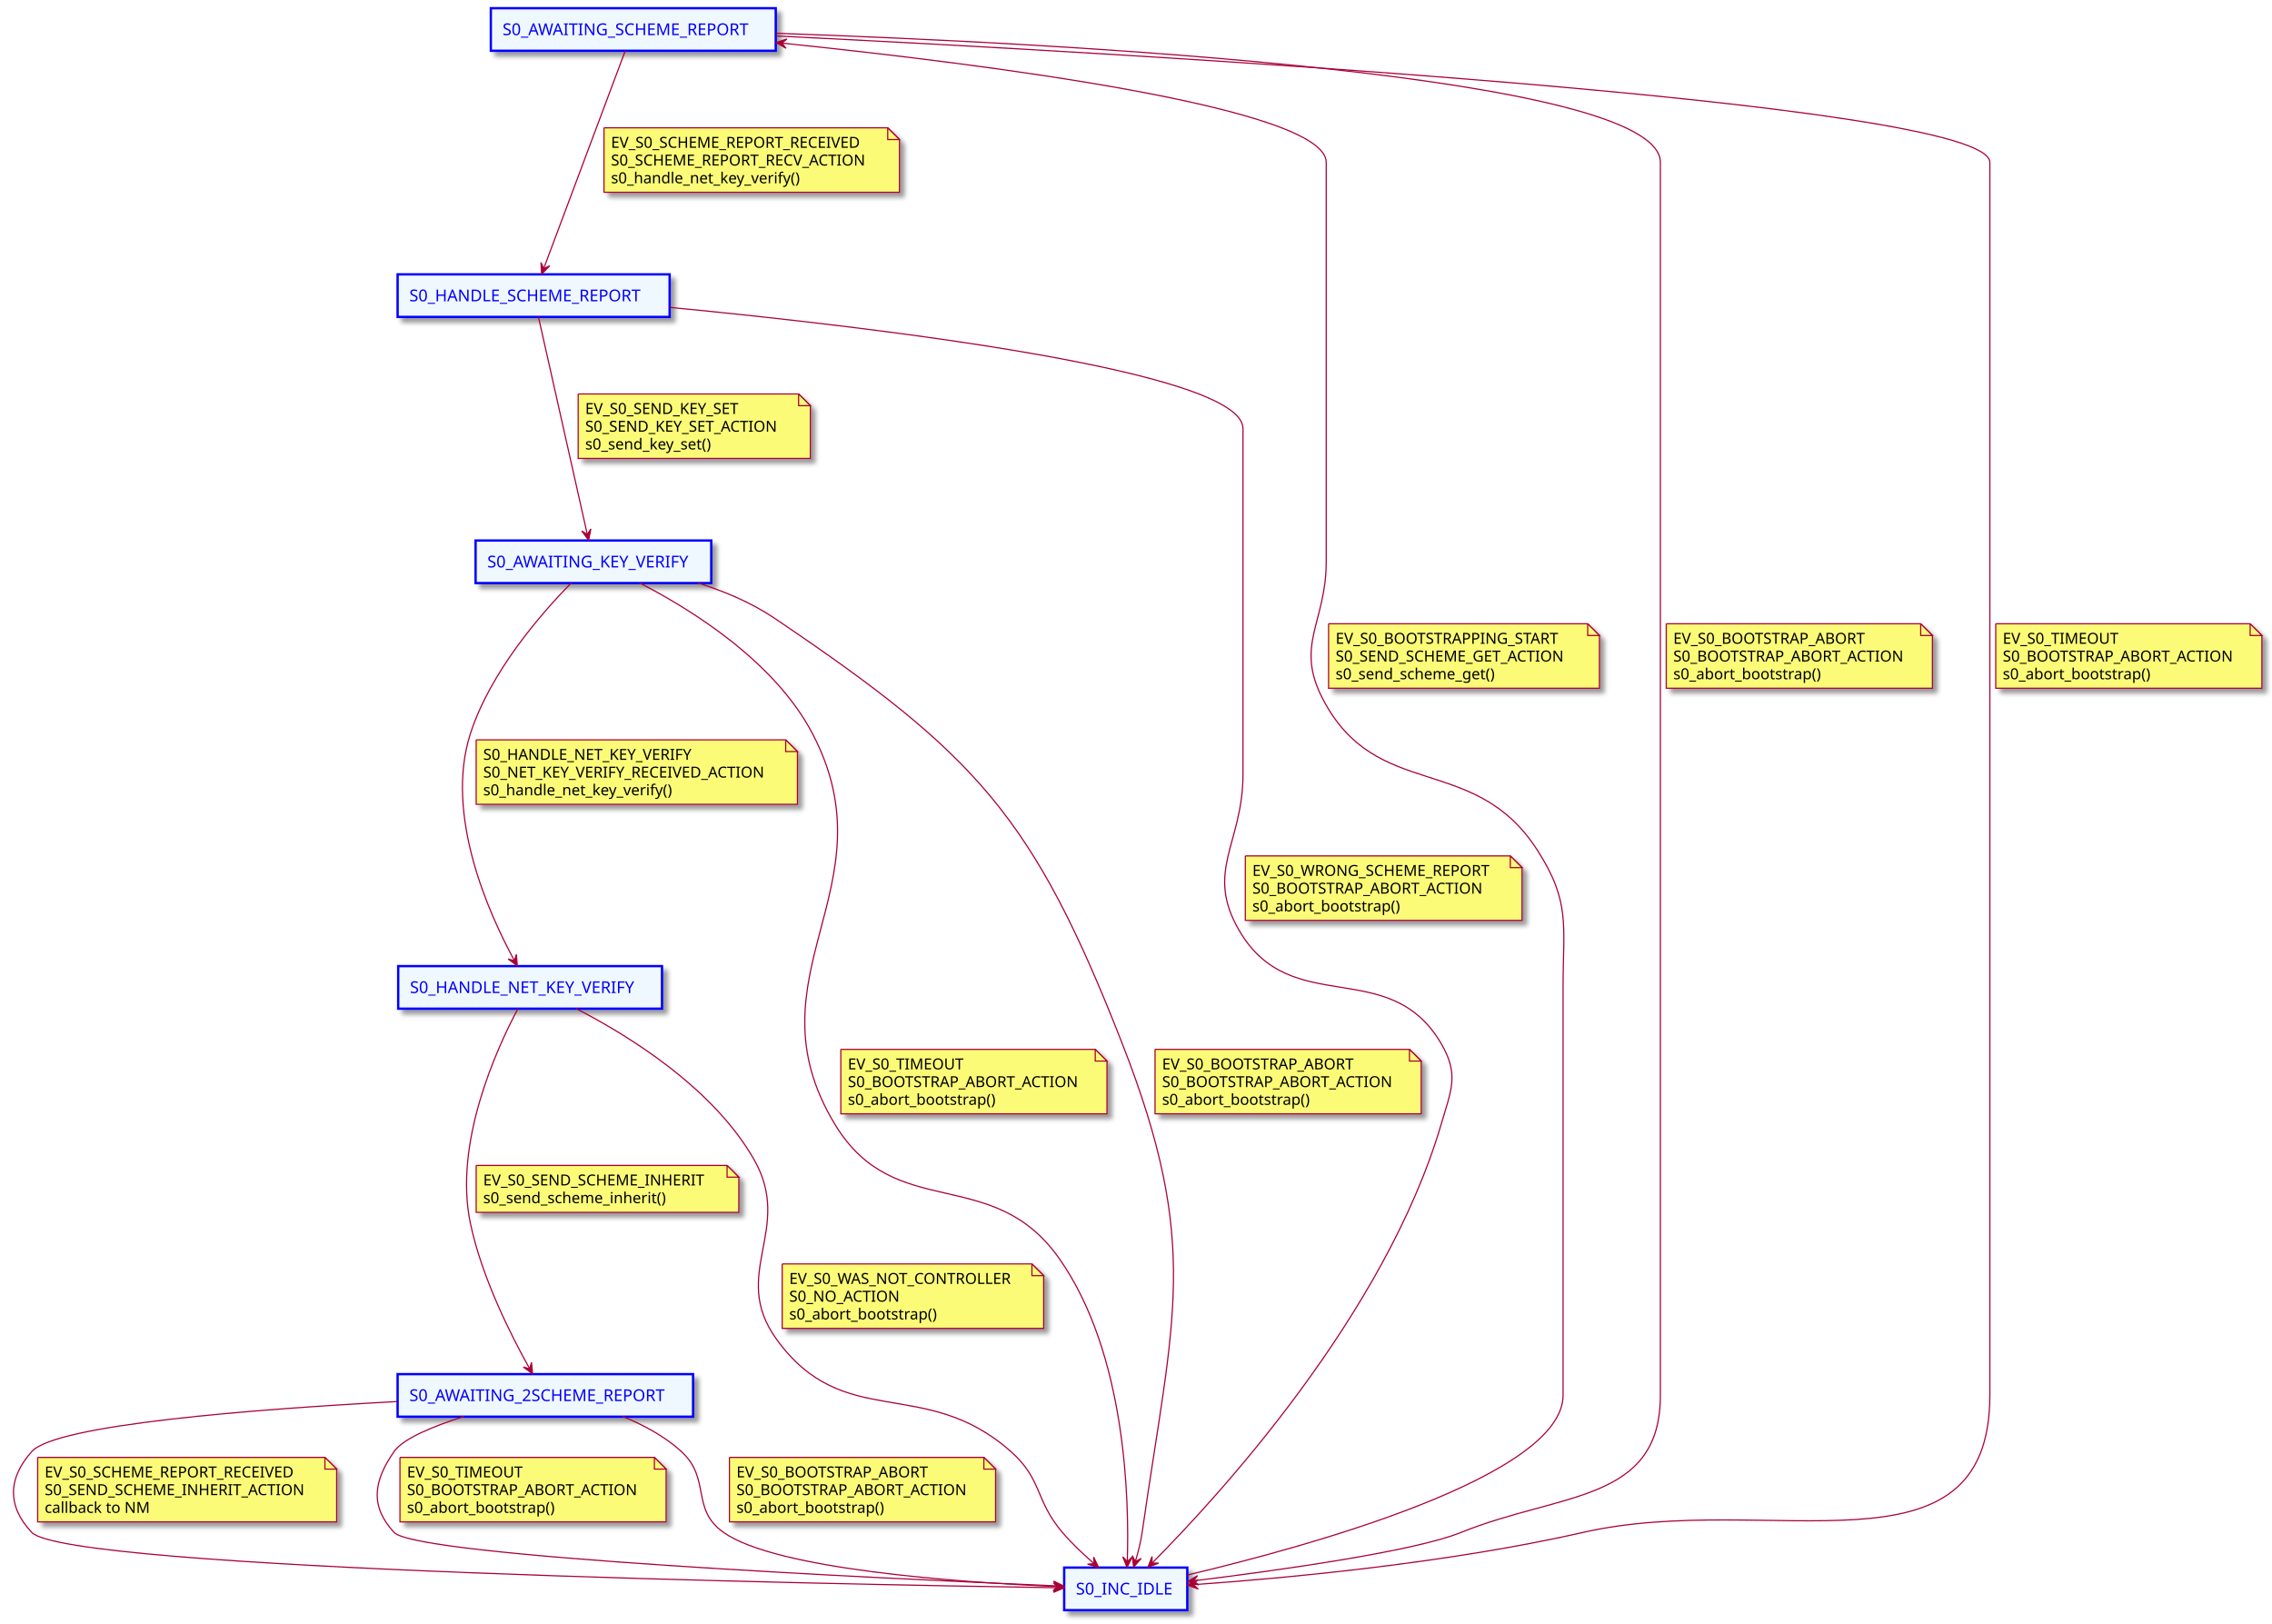
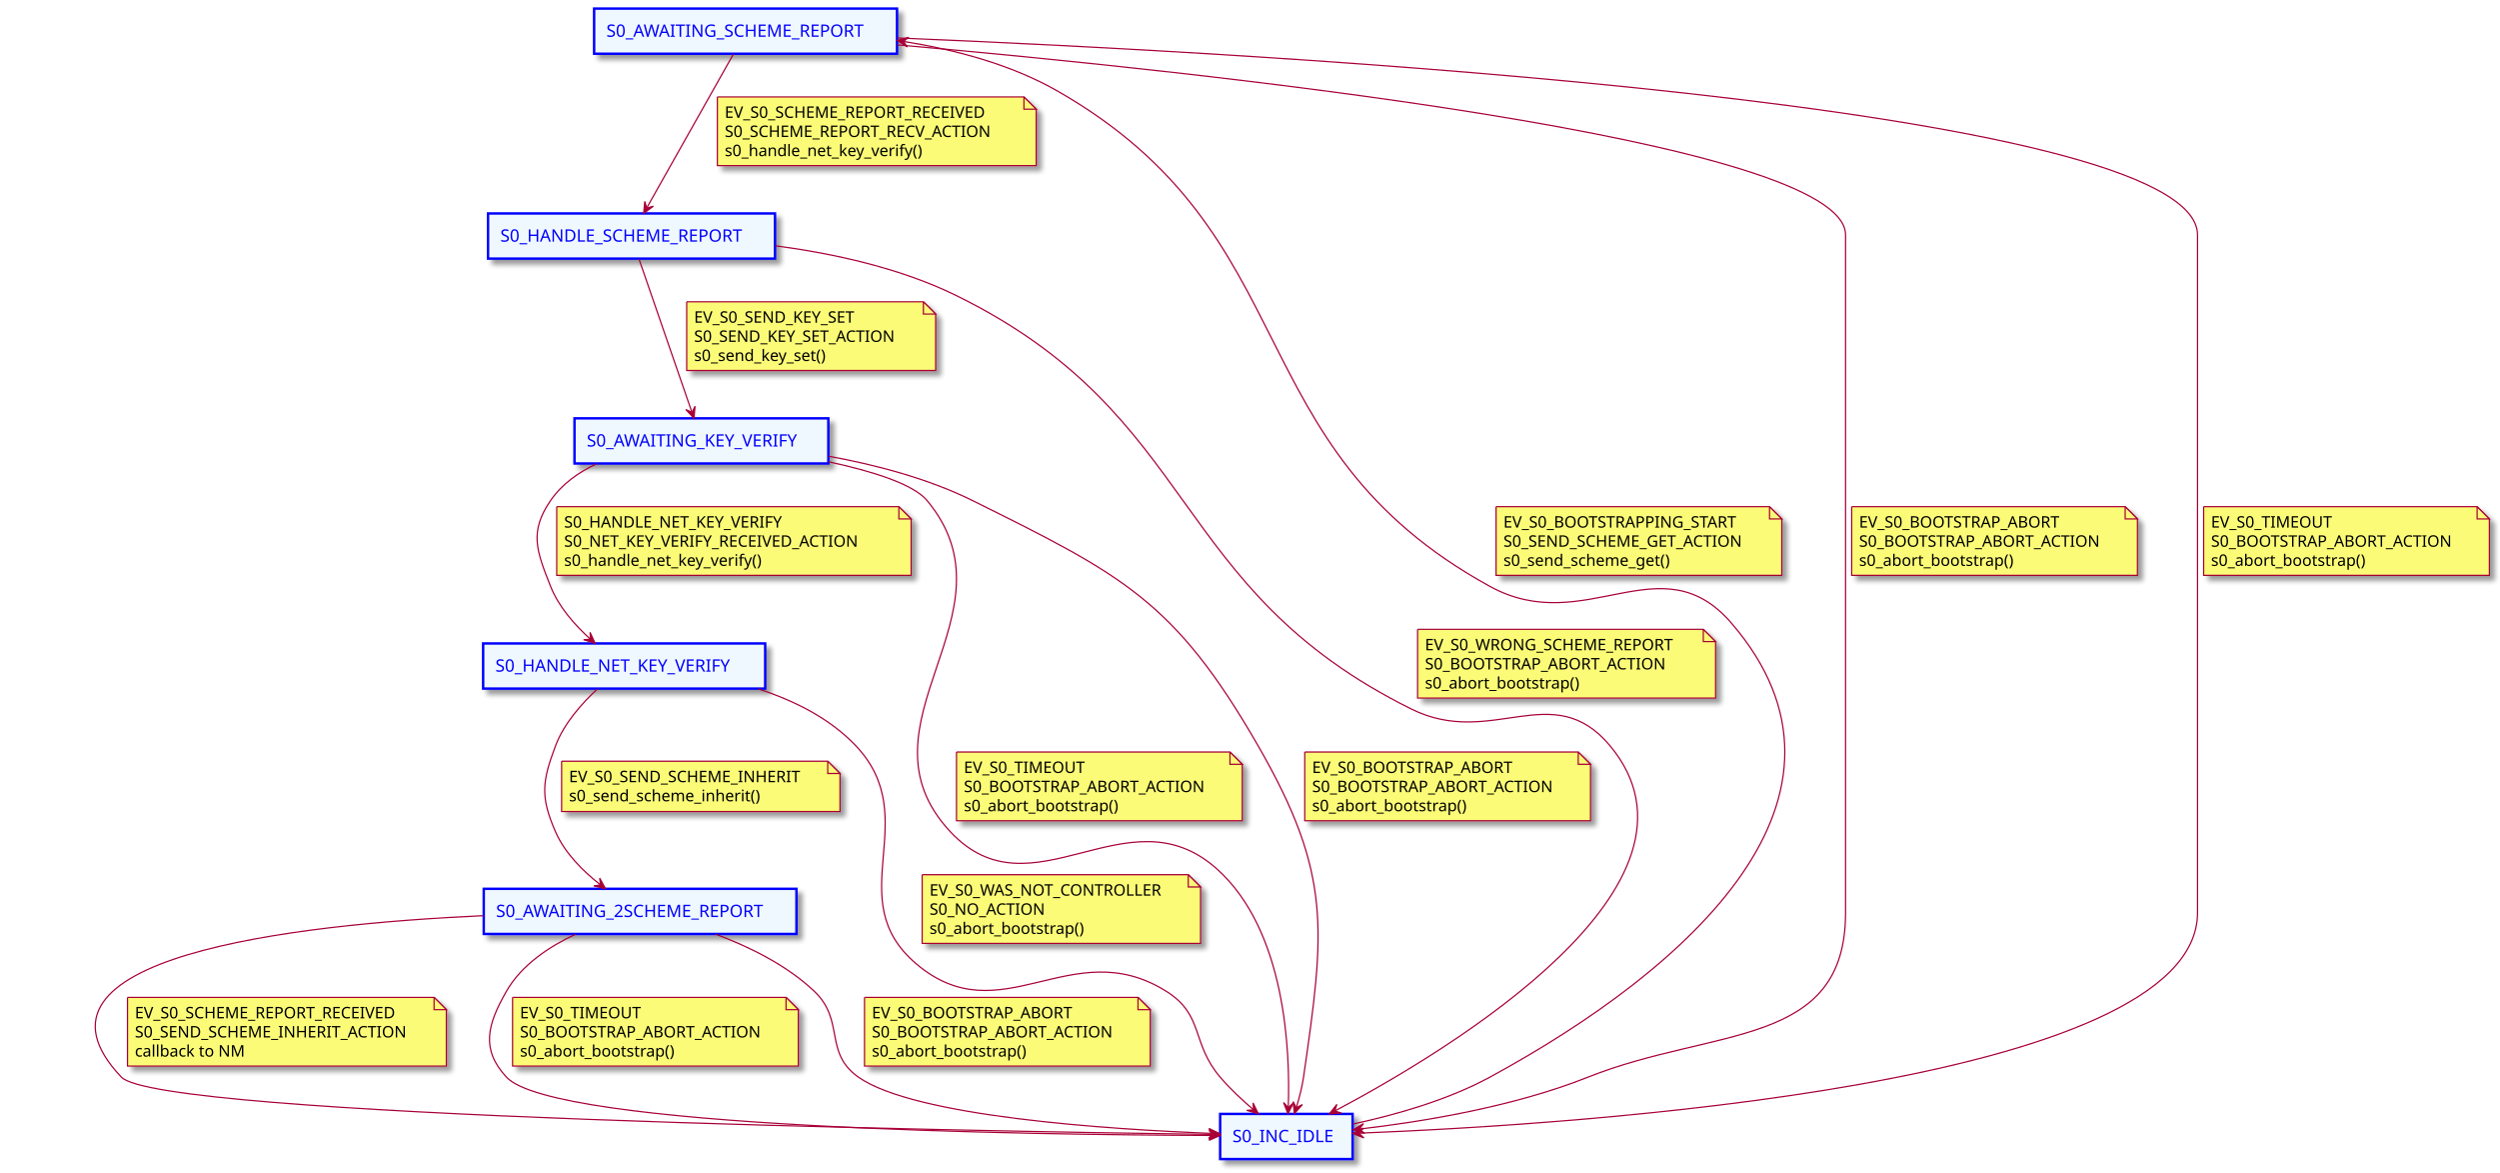
- <svg xmlns="http://www.w3.org/2000/svg" contentScriptType="application/ecmascript" contentStyleType="text/css" height="1574.579px" preserveAspectRatio="none" style="width:2203px;height:1574px;background:#FFFFFF;" version="1.1" viewBox="0 0 2203 1574" width="2203.274px" zoomAndPan="magnify">
+ <svg xmlns="http://www.w3.org/2000/svg" contentScriptType="application/ecmascript" contentStyleType="text/css" height="1033.016px" preserveAspectRatio="none" style="width:2202px;height:1033px;background:#FFFFFF;" version="1.1" viewBox="0 0 2202 1033" width="2202.183px" zoomAndPan="magnify">
  <defs>
    <filter height="300%" id="fyrmyw1w24d5s" width="300%" x="-1" y="-1">
-       <feGaussianBlur result="blurOut" stdDeviation="2.274" />
+       <feGaussianBlur result="blurOut" stdDeviation="2.161" />
      <feColorMatrix in="blurOut" result="blurOut2" type="matrix" values="0 0 0 0 0 0 0 0 0 0 0 0 0 0 0 0 0 0 .4 0" />
-       <feOffset dx="4.548" dy="4.548" in="blurOut2" result="blurOut3" />
+       <feOffset dx="4.322" dy="4.322" in="blurOut2" result="blurOut3" />
      <feBlend in="SourceGraphic" in2="blurOut3" mode="normal" />
    </filter>
  </defs>
  <g>
-     <rect fill="#F0F8FF" filter="url(#fyrmyw1w24d5s)" height="41.265" style="stroke:#0000FF;stroke-width:2.274;" width="276.262" x="475.921" y="7.958" />
-     <text fill="#0000FF" font-family="sans-serif" font-size="15.916" lengthAdjust="spacing" textLength="253.524" x="487.29" y="34.101">S0_AWAITING_SCHEME_REPORT</text>
-     <rect fill="#F0F8FF" filter="url(#fyrmyw1w24d5s)" height="41.265" style="stroke:#0000FF;stroke-width:2.274;" width="263.756" x="385.539" y="266.03" />
-     <text fill="#0000FF" font-family="sans-serif" font-size="15.916" lengthAdjust="spacing" textLength="241.019" x="396.908" y="292.173">S0_HANDLE_SCHEME_REPORT</text>
-     <rect fill="#F0F8FF" filter="url(#fyrmyw1w24d5s)" height="41.265" style="stroke:#0000FF;stroke-width:2.274;" width="228.513" x="461.142" y="524.102" />
-     <text fill="#0000FF" font-family="sans-serif" font-size="15.916" lengthAdjust="spacing" textLength="205.775" x="472.51" y="550.245">S0_AWAITING_KEY_VERIFY</text>
-     <rect fill="#F0F8FF" filter="url(#fyrmyw1w24d5s)" height="41.265" style="stroke:#0000FF;stroke-width:2.274;" width="255.798" x="386.108" y="936.789" />
-     <text fill="#0000FF" font-family="sans-serif" font-size="15.916" lengthAdjust="spacing" textLength="233.06" x="397.476" y="962.932">S0_HANDLE_NET_KEY_VERIFY</text>
-     <rect fill="#F0F8FF" filter="url(#fyrmyw1w24d5s)" height="41.265" style="stroke:#0000FF;stroke-width:2.274;" width="286.494" x="385.539" y="1332.424" />
-     <text fill="#0000FF" font-family="sans-serif" font-size="15.916" lengthAdjust="spacing" textLength="263.756" x="396.908" y="1358.566">S0_AWAITING_2SCHEME_REPORT</text>
-     <rect fill="#F0F8FF" filter="url(#fyrmyw1w24d5s)" height="41.265" style="stroke:#0000FF;stroke-width:2.274;" width="119.372" x="1031.855" y="1520.009" />
-     <text fill="#0000FF" font-family="sans-serif" font-size="15.916" lengthAdjust="spacing" textLength="96.635" x="1043.224" y="1546.152">S0_INC_IDLE</text>
-     <path d="M1151.399,1527.179 C1268.291,1499.48 1515.598,1431.579 1515.598,1352.888 C1515.598,957.253 1515.598,957.253 1515.598,957.253 C1515.598,897.099 1523.114,874.839 1490.587,824.238 C1429.412,729.074 1334.617,778.011 1282.538,677.581 C1255.314,625.082 1285.948,603.703 1285.948,544.566 C1285.948,157.458 1285.948,157.458 1285.948,157.458 C1285.948,104.161 955.689,62.171 758.257,41.831 " fill="none" id="S0_INC_IDLE-to-S0_AWAITING_SCHEME_REPORT" style="stroke:#A80036;stroke-width:1.137;" />
-     <polygon fill="#A80036" points="752.455,41.235,762.169,46.804,758.109,41.816,763.097,37.756,752.455,41.235" style="stroke:#A80036;stroke-width:1.137;" />
-     <path d="M1288.222,604.82 L1288.222,667.349 L1550.841,667.349 L1550.841,616.189 L1539.473,604.82 L1288.222,604.82 " fill="#FBFB77" filter="url(#fyrmyw1w24d5s)" style="stroke:#A80036;stroke-width:1.137;" />
-     <path d="M1539.473,604.82 L1539.473,616.189 L1550.841,616.189 L1539.473,604.82 " fill="#FBFB77" style="stroke:#A80036;stroke-width:1.137;" />
-     <text fill="#000000" font-family="sans-serif" font-size="14.779" lengthAdjust="spacing" textLength="230.787" x="1295.043" y="624.223">EV_S0_BOOTSTRAPPING_START</text>
-     <text fill="#000000" font-family="sans-serif" font-size="14.779" lengthAdjust="spacing" textLength="238.745" x="1295.043" y="641.428">S0_SEND_SCHEME_GET_ACTION</text>
-     <text fill="#000000" font-family="sans-serif" font-size="14.779" lengthAdjust="spacing" textLength="169.395" x="1295.043" y="658.632">s0_send_scheme_get()</text>
-     <path d="M752.529,32.286 C1026.177,41.774 1609.959,72.028 1609.959,157.458 C1609.959,157.458 1609.959,157.458 1609.959,1352.888 C1609.959,1457.163 1513.35,1446.786 1416.689,1485.902 C1370.768,1504.486 1238.294,1522.888 1157.307,1532.857 " fill="none" id="S0_AWAITING_SCHEME_REPORT-to-S0_INC_IDLE" style="stroke:#A80036;stroke-width:1.137;" />
-     <polygon fill="#A80036" points="1151.567,1533.56,1162.276,1536.83,1157.21,1532.869,1161.17,1527.802,1151.567,1533.56" style="stroke:#A80036;stroke-width:1.137;" />
-     <path d="M1615.643,604.82 L1615.643,667.349 L1873.715,667.349 L1873.715,616.189 L1862.347,604.82 L1615.643,604.82 " fill="#FBFB77" filter="url(#fyrmyw1w24d5s)" style="stroke:#A80036;stroke-width:1.137;" />
-     <path d="M1862.347,604.82 L1862.347,616.189 L1873.715,616.189 L1862.347,604.82 " fill="#FBFB77" style="stroke:#A80036;stroke-width:1.137;" />
-     <text fill="#000000" font-family="sans-serif" font-size="14.779" lengthAdjust="spacing" textLength="198.954" x="1622.465" y="624.223">EV_S0_BOOTSTRAP_ABORT</text>
-     <text fill="#000000" font-family="sans-serif" font-size="14.779" lengthAdjust="spacing" textLength="234.197" x="1622.465" y="641.428">S0_BOOTSTRAP_ABORT_ACTION</text>
-     <text fill="#000000" font-family="sans-serif" font-size="14.779" lengthAdjust="spacing" textLength="153.479" x="1622.465" y="658.632">s0_abort_bootstrap()</text>
-     <path d="M752.334,34.866 C1090.05,51.517 1929.422,98.802 1929.422,157.458 C1929.422,157.458 1929.422,157.458 1929.422,1352.888 C1929.422,1537.918 1715.34,1444.832 1534.925,1485.902 C1402.918,1515.954 1244.782,1530.395 1157.528,1536.542 " fill="none" id="S0_AWAITING_SCHEME_REPORT-to-S0_INC_IDLE-1" style="stroke:#A80036;stroke-width:1.137;" />
-     <polygon fill="#A80036" points="1151.37,1536.971,1161.893,1540.797,1157.041,1536.576,1161.262,1531.724,1151.37,1536.971" style="stroke:#A80036;stroke-width:1.137;" />
-     <path d="M1935.107,604.82 L1935.107,667.349 L2193.179,667.349 L2193.179,616.189 L2181.81,604.82 L1935.107,604.82 " fill="#FBFB77" filter="url(#fyrmyw1w24d5s)" style="stroke:#A80036;stroke-width:1.137;" />
-     <path d="M2181.81,604.82 L2181.81,616.189 L2193.179,616.189 L2181.81,604.82 " fill="#FBFB77" style="stroke:#A80036;stroke-width:1.137;" />
-     <text fill="#000000" font-family="sans-serif" font-size="14.779" lengthAdjust="spacing" textLength="118.236" x="1941.928" y="624.223">EV_S0_TIMEOUT</text>
-     <text fill="#000000" font-family="sans-serif" font-size="14.779" lengthAdjust="spacing" textLength="234.197" x="1941.928" y="641.428">S0_BOOTSTRAP_ABORT_ACTION</text>
-     <text fill="#000000" font-family="sans-serif" font-size="14.779" lengthAdjust="spacing" textLength="153.479" x="1941.928" y="658.632">s0_abort_bootstrap()</text>
-     <path d="M606.307,49.105 C588.849,95.728 546.452,208.954 527.208,260.347 " fill="none" id="S0_AWAITING_SCHEME_REPORT-to-S0_HANDLE_SCHEME_REPORT" style="stroke:#A80036;stroke-width:1.137;" />
-     <polygon fill="#A80036" points="525.199,265.712,533.046,257.725,527.192,260.389,524.528,254.536,525.199,265.712" style="stroke:#A80036;stroke-width:1.137;" />
-     <path d="M585.63,123.92 L585.63,186.448 L872.124,186.448 L872.124,135.289 L860.755,123.92 L585.63,123.92 " fill="#FBFB77" filter="url(#fyrmyw1w24d5s)" style="stroke:#A80036;stroke-width:1.137;" />
-     <path d="M860.755,123.92 L860.755,135.289 L872.124,135.289 L860.755,123.92 " fill="#FBFB77" style="stroke:#A80036;stroke-width:1.137;" />
-     <text fill="#000000" font-family="sans-serif" font-size="14.779" lengthAdjust="spacing" textLength="260.346" x="592.451" y="143.323">EV_S0_SCHEME_REPORT_RECEIVED</text>
-     <text fill="#000000" font-family="sans-serif" font-size="14.779" lengthAdjust="spacing" textLength="262.619" x="592.451" y="160.527">S0_SCHEME_REPORT_RECV_ACTION</text>
-     <text fill="#000000" font-family="sans-serif" font-size="14.779" lengthAdjust="spacing" textLength="196.68" x="592.451" y="177.731">s0_handle_net_key_verify()</text>
-     <path d="M649.627,298.072 C849.422,317.375 1205.23,359.604 1205.23,415.53 C1205.23,415.53 1205.23,415.53 1205.23,750.909 C1205.23,818.381 1167.66,844.497 1201.819,902.683 C1252.208,988.514 1346.973,925.993 1397.362,1011.823 C1415.014,1041.889 1407.197,1056.82 1397.362,1090.268 C1342.963,1275.289 1180.913,1451.455 1117.445,1515.279 " fill="none" id="S0_HANDLE_SCHEME_REPORT-to-S0_INC_IDLE" style="stroke:#A80036;stroke-width:1.137;" />
-     <polygon fill="#A80036" points="1113.048,1519.678,1123.498,1515.655,1117.066,1515.658,1117.064,1509.226,1113.048,1519.678" style="stroke:#A80036;stroke-width:1.137;" />
-     <path d="M1207.504,829.923 L1207.504,892.451 L1475.807,892.451 L1475.807,841.291 L1464.438,829.923 L1207.504,829.923 " fill="#FBFB77" filter="url(#fyrmyw1w24d5s)" style="stroke:#A80036;stroke-width:1.137;" />
-     <path d="M1464.438,829.923 L1464.438,841.291 L1475.807,841.291 L1464.438,829.923 " fill="#FBFB77" style="stroke:#A80036;stroke-width:1.137;" />
-     <text fill="#000000" font-family="sans-serif" font-size="14.779" lengthAdjust="spacing" textLength="244.429" x="1214.325" y="849.326">EV_S0_WRONG_SCHEME_REPORT</text>
-     <text fill="#000000" font-family="sans-serif" font-size="14.779" lengthAdjust="spacing" textLength="234.197" x="1214.325" y="866.53">S0_BOOTSTRAP_ABORT_ACTION</text>
-     <text fill="#000000" font-family="sans-serif" font-size="14.779" lengthAdjust="spacing" textLength="153.479" x="1214.325" y="883.734">s0_abort_bootstrap()</text>
-     <path d="M522.064,307.177 C532.518,353.705 557.874,466.568 569.453,518.106 " fill="none" id="S0_HANDLE_SCHEME_REPORT-to-S0_AWAITING_KEY_VERIFY" style="stroke:#A80036;stroke-width:1.137;" />
-     <polygon fill="#A80036" points="570.729,523.784,572.923,512.804,569.483,518.238,564.049,514.798,570.729,523.784" style="stroke:#A80036;stroke-width:1.137;" />
-     <path d="M560.619,381.992 L560.619,444.52 L785.721,444.52 L785.721,393.361 L774.352,381.992 L560.619,381.992 " fill="#FBFB77" filter="url(#fyrmyw1w24d5s)" style="stroke:#A80036;stroke-width:1.137;" />
-     <path d="M774.352,381.992 L774.352,393.361 L785.721,393.361 L774.352,381.992 " fill="#FBFB77" style="stroke:#A80036;stroke-width:1.137;" />
-     <text fill="#000000" font-family="sans-serif" font-size="14.779" lengthAdjust="spacing" textLength="165.984" x="567.44" y="401.395">EV_S0_SEND_KEY_SET</text>
-     <text fill="#000000" font-family="sans-serif" font-size="14.779" lengthAdjust="spacing" textLength="201.228" x="567.44" y="418.599">S0_SEND_KEY_SET_ACTION</text>
-     <text fill="#000000" font-family="sans-serif" font-size="14.779" lengthAdjust="spacing" textLength="135.289" x="567.44" y="435.803">s0_send_key_set()</text>
-     <path d="M620.107,565.209 C670.881,591.338 751.409,641.548 787.995,711.687 C865.938,861.112 722.248,946.138 809.595,1090.268 C867.846,1186.387 961.797,1128.143 1026.739,1219.872 C1092.247,1312.399 1094.993,1455.592 1093.027,1514.154 " fill="none" id="S0_AWAITING_KEY_VERIFY-to-S0_INC_IDLE" style="stroke:#A80036;stroke-width:1.137;" />
-     <polygon fill="#A80036" points="1092.81,1519.883,1097.742,1509.831,1093.025,1514.203,1088.653,1509.486,1092.81,1519.883" style="stroke:#A80036;stroke-width:1.137;" />
-     <path d="M815.28,1017.508 L815.28,1080.036 L1073.352,1080.036 L1073.352,1028.877 L1061.983,1017.508 L815.28,1017.508 " fill="#FBFB77" filter="url(#fyrmyw1w24d5s)" style="stroke:#A80036;stroke-width:1.137;" />
-     <path d="M1061.983,1017.508 L1061.983,1028.877 L1073.352,1028.877 L1061.983,1017.508 " fill="#FBFB77" style="stroke:#A80036;stroke-width:1.137;" />
-     <text fill="#000000" font-family="sans-serif" font-size="14.779" lengthAdjust="spacing" textLength="118.236" x="822.101" y="1036.911">EV_S0_TIMEOUT</text>
-     <text fill="#000000" font-family="sans-serif" font-size="14.779" lengthAdjust="spacing" textLength="234.197" x="822.101" y="1054.115">S0_BOOTSTRAP_ABORT_ACTION</text>
-     <text fill="#000000" font-family="sans-serif" font-size="14.779" lengthAdjust="spacing" textLength="153.479" x="822.101" y="1071.319">s0_abort_bootstrap()</text>
-     <path d="M676.276,565.107 C701.838,573.159 728.309,584.177 750.478,599.136 C946.922,731.695 1001.778,791.131 1088.131,1011.823 C1164.971,1208.202 1137.281,1277.145 1107.458,1485.902 C1106.143,1495.11 1103.639,1504.935 1100.999,1513.674 " fill="none" id="S0_AWAITING_KEY_VERIFY-to-S0_INC_IDLE-1" style="stroke:#A80036;stroke-width:1.137;" />
-     <polygon fill="#A80036" points="1099.163,1519.53,1106.563,1511.127,1100.864,1514.106,1097.885,1508.406,1099.163,1519.53" style="stroke:#A80036;stroke-width:1.137;" />
-     <path d="M1119.964,1017.508 L1119.964,1080.036 L1378.036,1080.036 L1378.036,1028.877 L1366.667,1017.508 L1119.964,1017.508 " fill="#FBFB77" filter="url(#fyrmyw1w24d5s)" style="stroke:#A80036;stroke-width:1.137;" />
-     <path d="M1366.667,1017.508 L1366.667,1028.877 L1378.036,1028.877 L1366.667,1017.508 " fill="#FBFB77" style="stroke:#A80036;stroke-width:1.137;" />
-     <text fill="#000000" font-family="sans-serif" font-size="14.779" lengthAdjust="spacing" textLength="198.954" x="1126.785" y="1036.911">EV_S0_BOOTSTRAP_ABORT</text>
-     <text fill="#000000" font-family="sans-serif" font-size="14.779" lengthAdjust="spacing" textLength="234.197" x="1126.785" y="1054.115">S0_BOOTSTRAP_ABORT_ACTION</text>
-     <text fill="#000000" font-family="sans-serif" font-size="14.779" lengthAdjust="spacing" textLength="153.479" x="1126.785" y="1071.319">s0_abort_bootstrap()</text>
-     <path d="M553.813,565.318 C524.978,594.703 475.286,651.587 456.026,711.687 C430.847,790.256 474.101,886.136 498.722,931.327 " fill="none" id="S0_AWAITING_KEY_VERIFY-to-S0_HANDLE_NET_KEY_VERIFY" style="stroke:#A80036;stroke-width:1.137;" />
-     <polygon fill="#A80036" points="501.627,936.582,500.657,925.427,498.877,931.607,492.697,929.827,501.627,936.582" style="stroke:#A80036;stroke-width:1.137;" />
-     <path d="M461.71,717.371 L461.71,779.9 L773.215,779.9 L773.215,728.74 L761.846,717.371 L461.71,717.371 " fill="#FBFB77" filter="url(#fyrmyw1w24d5s)" style="stroke:#A80036;stroke-width:1.137;" />
-     <path d="M761.846,717.371 L761.846,728.74 L773.215,728.74 L761.846,717.371 " fill="#FBFB77" style="stroke:#A80036;stroke-width:1.137;" />
-     <text fill="#000000" font-family="sans-serif" font-size="14.779" lengthAdjust="spacing" textLength="214.87" x="468.531" y="736.774">S0_HANDLE_NET_KEY_VERIFY</text>
-     <text fill="#000000" font-family="sans-serif" font-size="14.779" lengthAdjust="spacing" textLength="287.631" x="468.531" y="753.979">S0_NET_KEY_VERIFY_RECEIVED_ACTION</text>
-     <text fill="#000000" font-family="sans-serif" font-size="14.779" lengthAdjust="spacing" textLength="196.68" x="468.531" y="771.183">s0_handle_net_key_verify()</text>
-     <path d="M558.376,977.854 C609.405,1004.1 691.26,1054.574 731.151,1124.375 C769.804,1192.01 707.272,1235.07 752.751,1298.317 C818.193,1389.326 896.249,1333.097 980.128,1407.458 C1011.069,1434.888 1003.326,1454.435 1030.15,1485.902 C1039.297,1496.633 1050.536,1507.215 1060.887,1516.162 " fill="none" id="S0_HANDLE_NET_KEY_VERIFY-to-S0_INC_IDLE" style="stroke:#A80036;stroke-width:1.137;" />
-     <polygon fill="#A80036" points="1065.26,1519.893,1060.427,1509.793,1060.936,1516.204,1054.525,1516.712,1065.26,1519.893" style="stroke:#A80036;stroke-width:1.137;" />
-     <path d="M758.436,1225.557 L758.436,1288.085 L1011.96,1288.085 L1011.96,1236.926 L1000.591,1225.557 L758.436,1225.557 " fill="#FBFB77" filter="url(#fyrmyw1w24d5s)" style="stroke:#A80036;stroke-width:1.137;" />
-     <path d="M1000.591,1225.557 L1000.591,1236.926 L1011.96,1236.926 L1000.591,1225.557 " fill="#FBFB77" style="stroke:#A80036;stroke-width:1.137;" />
-     <text fill="#000000" font-family="sans-serif" font-size="14.779" lengthAdjust="spacing" textLength="229.65" x="765.257" y="1244.96">EV_S0_WAS_NOT_CONTROLLER</text>
-     <text fill="#000000" font-family="sans-serif" font-size="14.779" lengthAdjust="spacing" textLength="112.551" x="765.257" y="1262.164">S0_NO_ACTION</text>
-     <text fill="#000000" font-family="sans-serif" font-size="14.779" lengthAdjust="spacing" textLength="153.479" x="765.257" y="1279.368">s0_abort_bootstrap()</text>
-     <path d="M502.274,977.909 C481.054,1017.822 439.921,1108.431 456.026,1185.766 C467.003,1238.481 495.533,1294.952 513.432,1326.897 " fill="none" id="S0_HANDLE_NET_KEY_VERIFY-to-S0_AWAITING_2SCHEME_REPORT" style="stroke:#A80036;stroke-width:1.137;" />
-     <polygon fill="#A80036" points="516.426,1332.19,515.345,1321.045,513.627,1327.242,507.429,1325.524,516.426,1332.19" style="stroke:#A80036;stroke-width:1.137;" />
-     <path d="M461.71,1130.059 L461.71,1175.534 L716.371,1175.534 L716.371,1141.428 L705.002,1130.059 L461.71,1130.059 " fill="#FBFB77" filter="url(#fyrmyw1w24d5s)" style="stroke:#A80036;stroke-width:1.137;" />
-     <path d="M705.002,1130.059 L705.002,1141.428 L716.371,1141.428 L705.002,1130.059 " fill="#FBFB77" style="stroke:#A80036;stroke-width:1.137;" />
-     <text fill="#000000" font-family="sans-serif" font-size="14.779" lengthAdjust="spacing" textLength="230.787" x="468.531" y="1149.462">EV_S0_SEND_SCHEME_INHERIT</text>
-     <text fill="#000000" font-family="sans-serif" font-size="14.779" lengthAdjust="spacing" textLength="190.996" x="468.531" y="1166.666">s0_send_scheme_inherit()</text>
-     <path d="M385.223,1359 C246.611,1366.414 54.288,1381.291 30.832,1407.458 C7.561,1433.419 6.821,1460.624 30.832,1485.902 C65.193,1522.076 799.771,1536.091 1025.892,1539.558 " fill="none" id="S0_AWAITING_2SCHEME_REPORT-to-S0_INC_IDLE" style="stroke:#A80036;stroke-width:1.137;" />
-     <polygon fill="#A80036" points="1031.786,1539.648,1021.625,1534.945,1026.102,1539.561,1021.486,1544.039,1031.786,1539.648" style="stroke:#A80036;stroke-width:1.137;" />
-     <path d="M36.517,1413.142 L36.517,1475.671 L326.421,1475.671 L326.421,1424.511 L315.053,1413.142 L36.517,1413.142 " fill="#FBFB77" filter="url(#fyrmyw1w24d5s)" style="stroke:#A80036;stroke-width:1.137;" />
-     <path d="M315.053,1413.142 L315.053,1424.511 L326.421,1424.511 L315.053,1413.142 " fill="#FBFB77" style="stroke:#A80036;stroke-width:1.137;" />
-     <text fill="#000000" font-family="sans-serif" font-size="14.779" lengthAdjust="spacing" textLength="260.346" x="43.338" y="1432.545">EV_S0_SCHEME_REPORT_RECEIVED</text>
-     <text fill="#000000" font-family="sans-serif" font-size="14.779" lengthAdjust="spacing" textLength="266.03" x="43.338" y="1449.749">S0_SEND_SCHEME_INHERIT_ACTION</text>
-     <text fill="#000000" font-family="sans-serif" font-size="14.779" lengthAdjust="spacing" textLength="105.73" x="43.338" y="1466.954">callback to NM</text>
-     <path d="M450.02,1373.403 C419.966,1382.958 390.81,1394.965 382.128,1407.458 C362.233,1436.088 358.44,1460.322 382.128,1485.902 C403.837,1509.345 853.931,1530.543 1025.711,1537.81 " fill="none" id="S0_AWAITING_2SCHEME_REPORT-to-S0_INC_IDLE-1" style="stroke:#A80036;stroke-width:1.137;" />
-     <polygon fill="#A80036" points="1031.704,1538.062,1021.672,1533.088,1026.024,1537.823,1021.289,1542.175,1031.704,1538.062" style="stroke:#A80036;stroke-width:1.137;" />
-     <path d="M387.813,1413.142 L387.813,1475.671 L645.885,1475.671 L645.885,1424.511 L634.516,1413.142 L387.813,1413.142 " fill="#FBFB77" filter="url(#fyrmyw1w24d5s)" style="stroke:#A80036;stroke-width:1.137;" />
-     <path d="M634.516,1413.142 L634.516,1424.511 L645.885,1424.511 L634.516,1413.142 " fill="#FBFB77" style="stroke:#A80036;stroke-width:1.137;" />
-     <text fill="#000000" font-family="sans-serif" font-size="14.779" lengthAdjust="spacing" textLength="118.236" x="394.634" y="1432.545">EV_S0_TIMEOUT</text>
-     <text fill="#000000" font-family="sans-serif" font-size="14.779" lengthAdjust="spacing" textLength="234.197" x="394.634" y="1449.749">S0_BOOTSTRAP_ABORT_ACTION</text>
-     <text fill="#000000" font-family="sans-serif" font-size="14.779" lengthAdjust="spacing" textLength="153.479" x="394.634" y="1466.954">s0_abort_bootstrap()</text>
-     <path d="M603.502,1373.388 C623.734,1381.563 644.487,1392.653 660.664,1407.458 C689.674,1434.006 669.461,1463.231 701.592,1485.902 C752.522,1521.839 928.779,1534.268 1025.959,1538.445 " fill="none" id="S0_AWAITING_2SCHEME_REPORT-to-S0_INC_IDLE-2" style="stroke:#A80036;stroke-width:1.137;" />
-     <polygon fill="#A80036" points="1031.67,1538.685,1021.638,1533.712,1025.991,1538.447,1021.256,1542.799,1031.67,1538.685" style="stroke:#A80036;stroke-width:1.137;" />
-     <path d="M707.276,1413.142 L707.276,1475.671 L965.348,1475.671 L965.348,1424.511 L953.979,1413.142 L707.276,1413.142 " fill="#FBFB77" filter="url(#fyrmyw1w24d5s)" style="stroke:#A80036;stroke-width:1.137;" />
-     <path d="M953.979,1413.142 L953.979,1424.511 L965.348,1424.511 L953.979,1413.142 " fill="#FBFB77" style="stroke:#A80036;stroke-width:1.137;" />
-     <text fill="#000000" font-family="sans-serif" font-size="14.779" lengthAdjust="spacing" textLength="198.954" x="714.097" y="1432.545">EV_S0_BOOTSTRAP_ABORT</text>
-     <text fill="#000000" font-family="sans-serif" font-size="14.779" lengthAdjust="spacing" textLength="234.197" x="714.097" y="1449.749">S0_BOOTSTRAP_ABORT_ACTION</text>
-     <text fill="#000000" font-family="sans-serif" font-size="14.779" lengthAdjust="spacing" textLength="153.479" x="714.097" y="1466.954">s0_abort_bootstrap()</text>
+     <rect fill="#F0F8FF" filter="url(#fyrmyw1w24d5s)" height="39.765" style="stroke:#0000FF;stroke-width:2.161;" width="266.899" x="523.51" y="7.564" />
+     <text fill="#0000FF" font-family="sans-serif" font-size="15.128" lengthAdjust="spacing" textLength="245.287" x="534.316" y="32.423">S0_AWAITING_SCHEME_REPORT</text>
+     <rect fill="#F0F8FF" filter="url(#fyrmyw1w24d5s)" height="39.765" style="stroke:#0000FF;stroke-width:2.161;" width="252.851" x="430.042" y="188.018" />
+     <text fill="#0000FF" font-family="sans-serif" font-size="15.128" lengthAdjust="spacing" textLength="231.24" x="440.847" y="212.877">S0_HANDLE_SCHEME_REPORT</text>
+     <rect fill="#F0F8FF" filter="url(#fyrmyw1w24d5s)" height="39.765" style="stroke:#0000FF;stroke-width:2.161;" width="223.676" x="506.221" y="368.471" />
+     <text fill="#0000FF" font-family="sans-serif" font-size="15.128" lengthAdjust="spacing" textLength="202.065" x="517.027" y="393.33">S0_AWAITING_KEY_VERIFY</text>
+     <rect fill="#F0F8FF" filter="url(#fyrmyw1w24d5s)" height="39.765" style="stroke:#0000FF;stroke-width:2.161;" width="248.529" x="425.719" y="566.754" />
+     <text fill="#0000FF" font-family="sans-serif" font-size="15.128" lengthAdjust="spacing" textLength="226.918" x="436.525" y="591.613">S0_HANDLE_NET_KEY_VERIFY</text>
+     <rect fill="#F0F8FF" filter="url(#fyrmyw1w24d5s)" height="39.765" style="stroke:#0000FF;stroke-width:2.161;" width="275.543" x="426.26" y="782.866" />
+     <text fill="#0000FF" font-family="sans-serif" font-size="15.128" lengthAdjust="spacing" textLength="253.932" x="437.065" y="807.726">S0_AWAITING_2SCHEME_REPORT</text>
+     <rect fill="#F0F8FF" filter="url(#fyrmyw1w24d5s)" height="39.765" style="stroke:#0000FF;stroke-width:2.161;" width="116.701" x="1075.136" y="981.149" />
+     <text fill="#0000FF" font-family="sans-serif" font-size="15.128" lengthAdjust="spacing" textLength="95.089" x="1085.942" y="1006.008">S0_INC_IDLE</text>
+     <path d="M1192.118,990.064 C1228.435,982.262 1275.159,969.241 1312.86,948.732 C1489.704,852.552 1656.921,701.608 1525.73,548.925 C1463.36,476.344 1396.754,562.551 1312.86,516.508 C1086.99,392.557 1155.173,207.705 931.422,79.962 C890.663,56.697 841.487,43.687 796.071,36.501 " fill="none" id="S0_INC_IDLE-to-S0_AWAITING_SCHEME_REPORT" style="stroke:#A80036;stroke-width:1.081;" />
+     <polygon fill="#A80036" points="790.56,35.648,799.518,41.393,795.9,36.466,800.827,32.848,790.56,35.648" style="stroke:#A80036;stroke-width:1.081;" />
+     <path d="M1318.263,446.272 L1318.263,506.783 L1570.033,506.783 L1570.033,457.077 L1559.227,446.272 L1318.263,446.272 " fill="#FBFB77" filter="url(#fyrmyw1w24d5s)" style="stroke:#A80036;stroke-width:1.081;" />
+     <path d="M1559.227,446.272 L1559.227,457.077 L1570.033,457.077 L1559.227,446.272 " fill="#FBFB77" style="stroke:#A80036;stroke-width:1.081;" />
+     <text fill="#000000" font-family="sans-serif" font-size="14.047" lengthAdjust="spacing" textLength="227.998" x="1324.746" y="464.724">EV_S0_BOOTSTRAPPING_START</text>
+     <text fill="#000000" font-family="sans-serif" font-size="14.047" lengthAdjust="spacing" textLength="229.079" x="1324.746" y="481.581">S0_SEND_SCHEME_GET_ACTION</text>
+     <text fill="#000000" font-family="sans-serif" font-size="14.047" lengthAdjust="spacing" textLength="145.876" x="1324.746" y="498.438">s0_send_scheme_get()</text>
+     <path d="M790.711,39.516 C1056.605,62.964 1626.222,122.979 1626.222,206.927 C1626.222,206.927 1626.222,206.927 1626.222,803.937 C1626.222,923.577 1510.44,904.429 1399.304,948.732 C1333.455,974.979 1252.932,988.119 1197.888,994.483 " fill="none" id="S0_AWAITING_SCHEME_REPORT-to-S0_INC_IDLE" style="stroke:#A80036;stroke-width:1.081;" />
+     <polygon fill="#A80036" points="1192.302,995.11,1202.457,998.293,1197.669,994.493,1201.469,989.706,1192.302,995.11" style="stroke:#A80036;stroke-width:1.081;" />
+     <path d="M1631.625,446.272 L1631.625,506.783 L1883.396,506.783 L1883.396,457.077 L1872.59,446.272 L1631.625,446.272 " fill="#FBFB77" filter="url(#fyrmyw1w24d5s)" style="stroke:#A80036;stroke-width:1.081;" />
+     <path d="M1872.59,446.272 L1872.59,457.077 L1883.396,457.077 L1872.59,446.272 " fill="#FBFB77" style="stroke:#A80036;stroke-width:1.081;" />
+     <text fill="#000000" font-family="sans-serif" font-size="14.047" lengthAdjust="spacing" textLength="195.582" x="1638.108" y="464.724">EV_S0_BOOTSTRAP_ABORT</text>
+     <text fill="#000000" font-family="sans-serif" font-size="14.047" lengthAdjust="spacing" textLength="229.079" x="1638.108" y="481.581">S0_BOOTSTRAP_ABORT_ACTION</text>
+     <text fill="#000000" font-family="sans-serif" font-size="14.047" lengthAdjust="spacing" textLength="128.587" x="1638.108" y="498.438">s0_abort_bootstrap()</text>
+     <path d="M790.56,33.422 C1118.434,46.94 1936.343,92.172 1936.343,206.927 C1936.343,206.927 1936.343,206.927 1936.343,803.937 C1936.343,955.788 1387.505,990.604 1197.391,998.114 " fill="none" id="S0_AWAITING_SCHEME_REPORT-to-S0_INC_IDLE-1" style="stroke:#A80036;stroke-width:1.081;" />
+     <polygon fill="#A80036" points="1191.869,998.33,1201.759,1002.26,1197.268,998.114,1201.414,993.623,1191.869,998.33" style="stroke:#A80036;stroke-width:1.081;" />
+     <path d="M1941.746,446.272 L1941.746,506.783 L2193.517,506.783 L2193.517,457.077 L2182.711,446.272 L1941.746,446.272 " fill="#FBFB77" filter="url(#fyrmyw1w24d5s)" style="stroke:#A80036;stroke-width:1.081;" />
+     <path d="M2182.711,446.272 L2182.711,457.077 L2193.517,457.077 L2182.711,446.272 " fill="#FBFB77" style="stroke:#A80036;stroke-width:1.081;" />
+     <text fill="#000000" font-family="sans-serif" font-size="14.047" lengthAdjust="spacing" textLength="115.62" x="1948.229" y="464.724">EV_S0_TIMEOUT</text>
+     <text fill="#000000" font-family="sans-serif" font-size="14.047" lengthAdjust="spacing" textLength="229.079" x="1948.229" y="481.581">S0_BOOTSTRAP_ABORT_ACTION</text>
+     <text fill="#000000" font-family="sans-serif" font-size="14.047" lengthAdjust="spacing" textLength="128.587" x="1948.229" y="498.438">s0_abort_bootstrap()</text>
+     <path d="M646.208,47.718 C627.773,80.426 590.17,147.129 569.996,182.928 " fill="none" id="S0_AWAITING_SCHEME_REPORT-to-S0_HANDLE_SCHEME_REPORT" style="stroke:#A80036;stroke-width:1.081;" />
+     <polygon fill="#A80036" points="567.143,187.985,575.685,181.637,569.797,183.279,568.155,177.391,567.143,187.985" style="stroke:#A80036;stroke-width:1.081;" />
+     <path d="M632.106,85.364 L632.106,145.876 L913.052,145.876 L913.052,96.17 L902.247,85.364 L632.106,85.364 " fill="#FBFB77" filter="url(#fyrmyw1w24d5s)" style="stroke:#A80036;stroke-width:1.081;" />
+     <path d="M902.247,85.364 L902.247,96.17 L913.052,96.17 L902.247,85.364 " fill="#FBFB77" style="stroke:#A80036;stroke-width:1.081;" />
+     <text fill="#000000" font-family="sans-serif" font-size="14.047" lengthAdjust="spacing" textLength="258.254" x="638.59" y="103.817">EV_S0_SCHEME_REPORT_RECEIVED</text>
+     <text fill="#000000" font-family="sans-serif" font-size="14.047" lengthAdjust="spacing" textLength="258.254" x="638.59" y="120.674">S0_SCHEME_REPORT_RECV_ACTION</text>
+     <text fill="#000000" font-family="sans-serif" font-size="14.047" lengthAdjust="spacing" textLength="171.809" x="638.59" y="137.531">s0_handle_net_key_verify()</text>
+     <path d="M683.141,216.469 C734.727,223.309 793.65,236.211 842.816,260.415 C1058.777,366.71 1028.045,517.643 1243.704,624.564 C1314.589,659.704 1368.152,596.156 1418.755,656.981 C1519.841,778.501 1278.53,924.268 1176.439,978.426 " fill="none" id="S0_HANDLE_SCHEME_REPORT-to-S0_INC_IDLE" style="stroke:#A80036;stroke-width:1.081;" />
+     <polygon fill="#A80036" points="1171.393,981.084,1182.012,980.384,1176.175,978.57,1177.989,972.733,1171.393,981.084" style="stroke:#A80036;stroke-width:1.081;" />
+     <path d="M1249.107,554.328 L1249.107,614.839 L1511.683,614.839 L1511.683,565.133 L1500.877,554.328 L1249.107,554.328 " fill="#FBFB77" filter="url(#fyrmyw1w24d5s)" style="stroke:#A80036;stroke-width:1.081;" />
+     <path d="M1500.877,554.328 L1500.877,565.133 L1511.683,565.133 L1500.877,554.328 " fill="#FBFB77" style="stroke:#A80036;stroke-width:1.081;" />
+     <text fill="#000000" font-family="sans-serif" font-size="14.047" lengthAdjust="spacing" textLength="239.885" x="1255.59" y="572.78">EV_S0_WRONG_SCHEME_REPORT</text>
+     <text fill="#000000" font-family="sans-serif" font-size="14.047" lengthAdjust="spacing" textLength="229.079" x="1255.59" y="589.637">S0_BOOTSTRAP_ABORT_ACTION</text>
+     <text fill="#000000" font-family="sans-serif" font-size="14.047" lengthAdjust="spacing" textLength="128.587" x="1255.59" y="606.494">s0_abort_bootstrap()</text>
+     <path d="M563.059,228.171 C574.307,260.739 597.215,327.032 609.62,362.95 " fill="none" id="S0_HANDLE_SCHEME_REPORT-to-S0_AWAITING_KEY_VERIFY" style="stroke:#A80036;stroke-width:1.081;" />
+     <polygon fill="#A80036" points="611.511,368.439,612.431,357.836,609.752,363.33,604.257,360.651,611.511,368.439" style="stroke:#A80036;stroke-width:1.081;" />
+     <path d="M605.092,265.818 L605.092,326.329 L824.446,326.329 L824.446,276.623 L813.641,265.818 L605.092,265.818 " fill="#FBFB77" filter="url(#fyrmyw1w24d5s)" style="stroke:#A80036;stroke-width:1.081;" />
+     <path d="M813.641,265.818 L813.641,276.623 L824.446,276.623 L813.641,265.818 " fill="#FBFB77" style="stroke:#A80036;stroke-width:1.081;" />
+     <text fill="#000000" font-family="sans-serif" font-size="14.047" lengthAdjust="spacing" textLength="163.165" x="611.576" y="284.271">EV_S0_SEND_KEY_SET</text>
+     <text fill="#000000" font-family="sans-serif" font-size="14.047" lengthAdjust="spacing" textLength="196.662" x="611.576" y="301.127">S0_SEND_KEY_SET_ACTION</text>
+     <text fill="#000000" font-family="sans-serif" font-size="14.047" lengthAdjust="spacing" textLength="118.862" x="611.576" y="317.984">s0_send_key_set()</text>
+     <path d="M730.124,406.745 C768.462,415 804.769,426.314 816.882,440.869 C900.042,540.777 748.634,637.671 837.413,732.62 C909.27,809.47 993.219,695.2 1071.895,765.037 C1133.281,819.519 1136.934,926.97 1135.151,975.379 " fill="none" id="S0_AWAITING_KEY_VERIFY-to-S0_INC_IDLE" style="stroke:#A80036;stroke-width:1.081;" />
+     <polygon fill="#A80036" points="1134.913,980.987,1139.648,971.456,1135.144,975.589,1131.011,971.086,1134.913,980.987" style="stroke:#A80036;stroke-width:1.081;" />
+     <path d="M842.816,662.384 L842.816,722.895 L1094.586,722.895 L1094.586,673.189 L1083.781,662.384 L842.816,662.384 " fill="#FBFB77" filter="url(#fyrmyw1w24d5s)" style="stroke:#A80036;stroke-width:1.081;" />
+     <path d="M1083.781,662.384 L1083.781,673.189 L1094.586,673.189 L1083.781,662.384 " fill="#FBFB77" style="stroke:#A80036;stroke-width:1.081;" />
+     <text fill="#000000" font-family="sans-serif" font-size="14.047" lengthAdjust="spacing" textLength="115.62" x="849.299" y="680.837">EV_S0_TIMEOUT</text>
+     <text fill="#000000" font-family="sans-serif" font-size="14.047" lengthAdjust="spacing" textLength="229.079" x="849.299" y="697.693">S0_BOOTSTRAP_ABORT_ACTION</text>
+     <text fill="#000000" font-family="sans-serif" font-size="14.047" lengthAdjust="spacing" textLength="128.587" x="849.299" y="714.55">s0_abort_bootstrap()</text>
+     <path d="M730.07,401.828 C771.434,409.36 817.736,421.462 856.863,440.869 C988.972,506.405 1035.08,529.172 1108.634,656.981 C1173.91,770.418 1167.308,819.195 1148.614,948.732 C1147.339,957.55 1144.897,966.961 1142.347,975.282 " fill="none" id="S0_AWAITING_KEY_VERIFY-to-S0_INC_IDLE-1" style="stroke:#A80036;stroke-width:1.081;" />
+     <polygon fill="#A80036" points="1140.575,980.857,1147.643,972.902,1142.214,975.709,1139.406,970.279,1140.575,980.857" style="stroke:#A80036;stroke-width:1.081;" />
+     <path d="M1149.695,662.384 L1149.695,722.895 L1401.466,722.895 L1401.466,673.189 L1390.66,662.384 L1149.695,662.384 " fill="#FBFB77" filter="url(#fyrmyw1w24d5s)" style="stroke:#A80036;stroke-width:1.081;" />
+     <path d="M1390.66,662.384 L1390.66,673.189 L1401.466,673.189 L1390.66,662.384 " fill="#FBFB77" style="stroke:#A80036;stroke-width:1.081;" />
+     <text fill="#000000" font-family="sans-serif" font-size="14.047" lengthAdjust="spacing" textLength="195.582" x="1156.178" y="680.837">EV_S0_BOOTSTRAP_ABORT</text>
+     <text fill="#000000" font-family="sans-serif" font-size="14.047" lengthAdjust="spacing" textLength="229.079" x="1156.178" y="697.693">S0_BOOTSTRAP_ABORT_ACTION</text>
+     <text fill="#000000" font-family="sans-serif" font-size="14.047" lengthAdjust="spacing" textLength="128.587" x="1156.178" y="714.55">s0_abort_bootstrap()</text>
+     <path d="M525.714,408.528 C509.733,415.983 495.08,426.389 485.15,440.869 C466.132,468.596 472.788,485.247 485.15,516.508 C492.336,534.672 506.805,550.87 520.247,563.005 " fill="none" id="S0_AWAITING_KEY_VERIFY-to-S0_HANDLE_NET_KEY_VERIFY" style="stroke:#A80036;stroke-width:1.081;" />
+     <polygon fill="#A80036" points="524.375,566.646,519.941,556.971,520.323,563.072,514.222,563.454,524.375,566.646" style="stroke:#A80036;stroke-width:1.081;" />
+     <path d="M490.553,446.272 L490.553,506.783 L802.835,506.783 L802.835,457.077 L792.029,446.272 L490.553,446.272 " fill="#FBFB77" filter="url(#fyrmyw1w24d5s)" style="stroke:#A80036;stroke-width:1.081;" />
+     <path d="M792.029,446.272 L792.029,457.077 L802.835,457.077 L792.029,446.272 " fill="#FBFB77" style="stroke:#A80036;stroke-width:1.081;" />
+     <text fill="#000000" font-family="sans-serif" font-size="14.047" lengthAdjust="spacing" textLength="212.87" x="497.036" y="464.724">S0_HANDLE_NET_KEY_VERIFY</text>
+     <text fill="#000000" font-family="sans-serif" font-size="14.047" lengthAdjust="spacing" textLength="289.59" x="497.036" y="481.581">S0_NET_KEY_VERIFY_RECEIVED_ACTION</text>
+     <text fill="#000000" font-family="sans-serif" font-size="14.047" lengthAdjust="spacing" textLength="171.809" x="497.036" y="498.438">s0_handle_net_key_verify()</text>
+     <path d="M668.121,606.8 C699.685,617.022 731.334,632.755 754.21,656.981 C814.927,721.274 739.849,791.424 807.157,848.78 C882.181,912.706 944.064,820.761 1027.592,873.093 C1061.24,894.175 1049.397,918.498 1075.136,948.732 C1083.856,958.976 1094.64,969.036 1104.56,977.486 " fill="none" id="S0_HANDLE_NET_KEY_VERIFY-to-S0_INC_IDLE" style="stroke:#A80036;stroke-width:1.081;" />
+     <polygon fill="#A80036" points="1108.753,981.009,1104.122,971.427,1104.629,977.518,1098.537,978.025,1108.753,981.009" style="stroke:#A80036;stroke-width:1.081;" />
+     <path d="M812.56,770.44 L812.56,830.951 L1057.847,830.951 L1057.847,781.245 L1047.042,770.44 L812.56,770.44 " fill="#FBFB77" filter="url(#fyrmyw1w24d5s)" style="stroke:#A80036;stroke-width:1.081;" />
+     <path d="M1047.042,770.44 L1047.042,781.245 L1057.847,781.245 L1047.042,770.44 " fill="#FBFB77" style="stroke:#A80036;stroke-width:1.081;" />
+     <text fill="#000000" font-family="sans-serif" font-size="14.047" lengthAdjust="spacing" textLength="222.595" x="819.043" y="788.893">EV_S0_WAS_NOT_CONTROLLER</text>
+     <text fill="#000000" font-family="sans-serif" font-size="14.047" lengthAdjust="spacing" textLength="105.895" x="819.043" y="805.749">S0_NO_ACTION</text>
+     <text fill="#000000" font-family="sans-serif" font-size="14.047" lengthAdjust="spacing" textLength="128.587" x="819.043" y="822.606">s0_abort_bootstrap()</text>
+     <path d="M526.363,606.908 C512.737,619.496 496.885,637.271 489.472,656.981 C477.651,688.447 476.03,701.813 489.472,732.62 C497.663,751.389 513.742,767.349 528.87,779.192 " fill="none" id="S0_HANDLE_NET_KEY_VERIFY-to-S0_AWAITING_2SCHEME_REPORT" style="stroke:#A80036;stroke-width:1.081;" />
+     <polygon fill="#A80036" points="533.527,782.737,528.394,773.414,529.223,779.47,523.167,780.3,533.527,782.737" style="stroke:#A80036;stroke-width:1.081;" />
+     <path d="M494.875,670.488 L494.875,714.791 L740.163,714.791 L740.163,681.293 L729.357,670.488 L494.875,670.488 " fill="#FBFB77" filter="url(#fyrmyw1w24d5s)" style="stroke:#A80036;stroke-width:1.081;" />
+     <path d="M729.357,670.488 L729.357,681.293 L740.163,681.293 L729.357,670.488 " fill="#FBFB77" style="stroke:#A80036;stroke-width:1.081;" />
+     <text fill="#000000" font-family="sans-serif" font-size="14.047" lengthAdjust="spacing" textLength="222.595" x="501.359" y="688.941">EV_S0_SEND_SCHEME_INHERIT</text>
+     <text fill="#000000" font-family="sans-serif" font-size="14.047" lengthAdjust="spacing" textLength="164.245" x="501.359" y="705.797">s0_send_scheme_inherit()</text>
+     <path d="M425.914,806.53 C257.368,814.235 6.483,843.107 106.954,948.732 C140.214,983.688 850.196,996.223 1069.528,999.259 " fill="none" id="S0_AWAITING_2SCHEME_REPORT-to-S0_INC_IDLE" style="stroke:#A80036;stroke-width:1.081;" />
+     <polygon fill="#A80036" points="1074.931,999.335,1065.269,994.874,1069.529,999.258,1065.145,1003.518,1074.931,999.335" style="stroke:#A80036;stroke-width:1.081;" />
+     <path d="M112.357,878.496 L112.357,939.007 L393.303,939.007 L393.303,889.302 L382.497,878.496 L112.357,878.496 " fill="#FBFB77" filter="url(#fyrmyw1w24d5s)" style="stroke:#A80036;stroke-width:1.081;" />
+     <path d="M382.497,878.496 L382.497,889.302 L393.303,889.302 L382.497,878.496 " fill="#FBFB77" style="stroke:#A80036;stroke-width:1.081;" />
+     <text fill="#000000" font-family="sans-serif" font-size="14.047" lengthAdjust="spacing" textLength="258.254" x="118.84" y="896.949">EV_S0_SCHEME_REPORT_RECEIVED</text>
+     <text fill="#000000" font-family="sans-serif" font-size="14.047" lengthAdjust="spacing" textLength="256.093" x="118.84" y="913.805">S0_SEND_SCHEME_INHERIT_ACTION</text>
+     <text fill="#000000" font-family="sans-serif" font-size="14.047" lengthAdjust="spacing" textLength="94.009" x="118.84" y="930.662">callback to NM</text>
+     <path d="M506.988,822.944 C483.853,833.782 459.508,849.937 446.25,873.093 C429.545,902.268 423.385,924.096 446.25,948.732 C488.132,993.856 906.85,999.594 1069.431,1000.113 " fill="none" id="S0_AWAITING_2SCHEME_REPORT-to-S0_INC_IDLE-1" style="stroke:#A80036;stroke-width:1.081;" />
+     <polygon fill="#A80036" points="1075.104,1000.135,1065.391,995.785,1069.701,1000.119,1065.367,1004.429,1075.104,1000.135" style="stroke:#A80036;stroke-width:1.081;" />
+     <path d="M451.653,878.496 L451.653,939.007 L703.423,939.007 L703.423,889.302 L692.618,878.496 L451.653,878.496 " fill="#FBFB77" filter="url(#fyrmyw1w24d5s)" style="stroke:#A80036;stroke-width:1.081;" />
+     <path d="M692.618,878.496 L692.618,889.302 L703.423,889.302 L692.618,878.496 " fill="#FBFB77" style="stroke:#A80036;stroke-width:1.081;" />
+     <text fill="#000000" font-family="sans-serif" font-size="14.047" lengthAdjust="spacing" textLength="115.62" x="458.136" y="896.949">EV_S0_TIMEOUT</text>
+     <text fill="#000000" font-family="sans-serif" font-size="14.047" lengthAdjust="spacing" textLength="229.079" x="458.136" y="913.805">S0_BOOTSTRAP_ABORT_ACTION</text>
+     <text fill="#000000" font-family="sans-serif" font-size="14.047" lengthAdjust="spacing" textLength="128.587" x="458.136" y="930.662">s0_abort_bootstrap()</text>
+     <path d="M630.604,822.847 C659.963,833.793 693.212,850.056 717.471,873.093 C744.885,899.124 725.51,926.905 756.371,948.732 C805.428,983.429 975.13,994.732 1069.291,998.362 " fill="none" id="S0_AWAITING_2SCHEME_REPORT-to-S0_INC_IDLE-2" style="stroke:#A80036;stroke-width:1.081;" />
+     <polygon fill="#A80036" points="1074.823,998.579,1065.265,993.898,1069.424,998.378,1064.944,1002.537,1074.823,998.579" style="stroke:#A80036;stroke-width:1.081;" />
+     <path d="M761.774,878.496 L761.774,939.007 L1013.544,939.007 L1013.544,889.302 L1002.739,878.496 L761.774,878.496 " fill="#FBFB77" filter="url(#fyrmyw1w24d5s)" style="stroke:#A80036;stroke-width:1.081;" />
+     <path d="M1002.739,878.496 L1002.739,889.302 L1013.544,889.302 L1002.739,878.496 " fill="#FBFB77" style="stroke:#A80036;stroke-width:1.081;" />
+     <text fill="#000000" font-family="sans-serif" font-size="14.047" lengthAdjust="spacing" textLength="195.582" x="768.257" y="896.949">EV_S0_BOOTSTRAP_ABORT</text>
+     <text fill="#000000" font-family="sans-serif" font-size="14.047" lengthAdjust="spacing" textLength="229.079" x="768.257" y="913.805">S0_BOOTSTRAP_ABORT_ACTION</text>
+     <text fill="#000000" font-family="sans-serif" font-size="14.047" lengthAdjust="spacing" textLength="128.587" x="768.257" y="930.662">s0_abort_bootstrap()</text>
  </g>
</svg>
